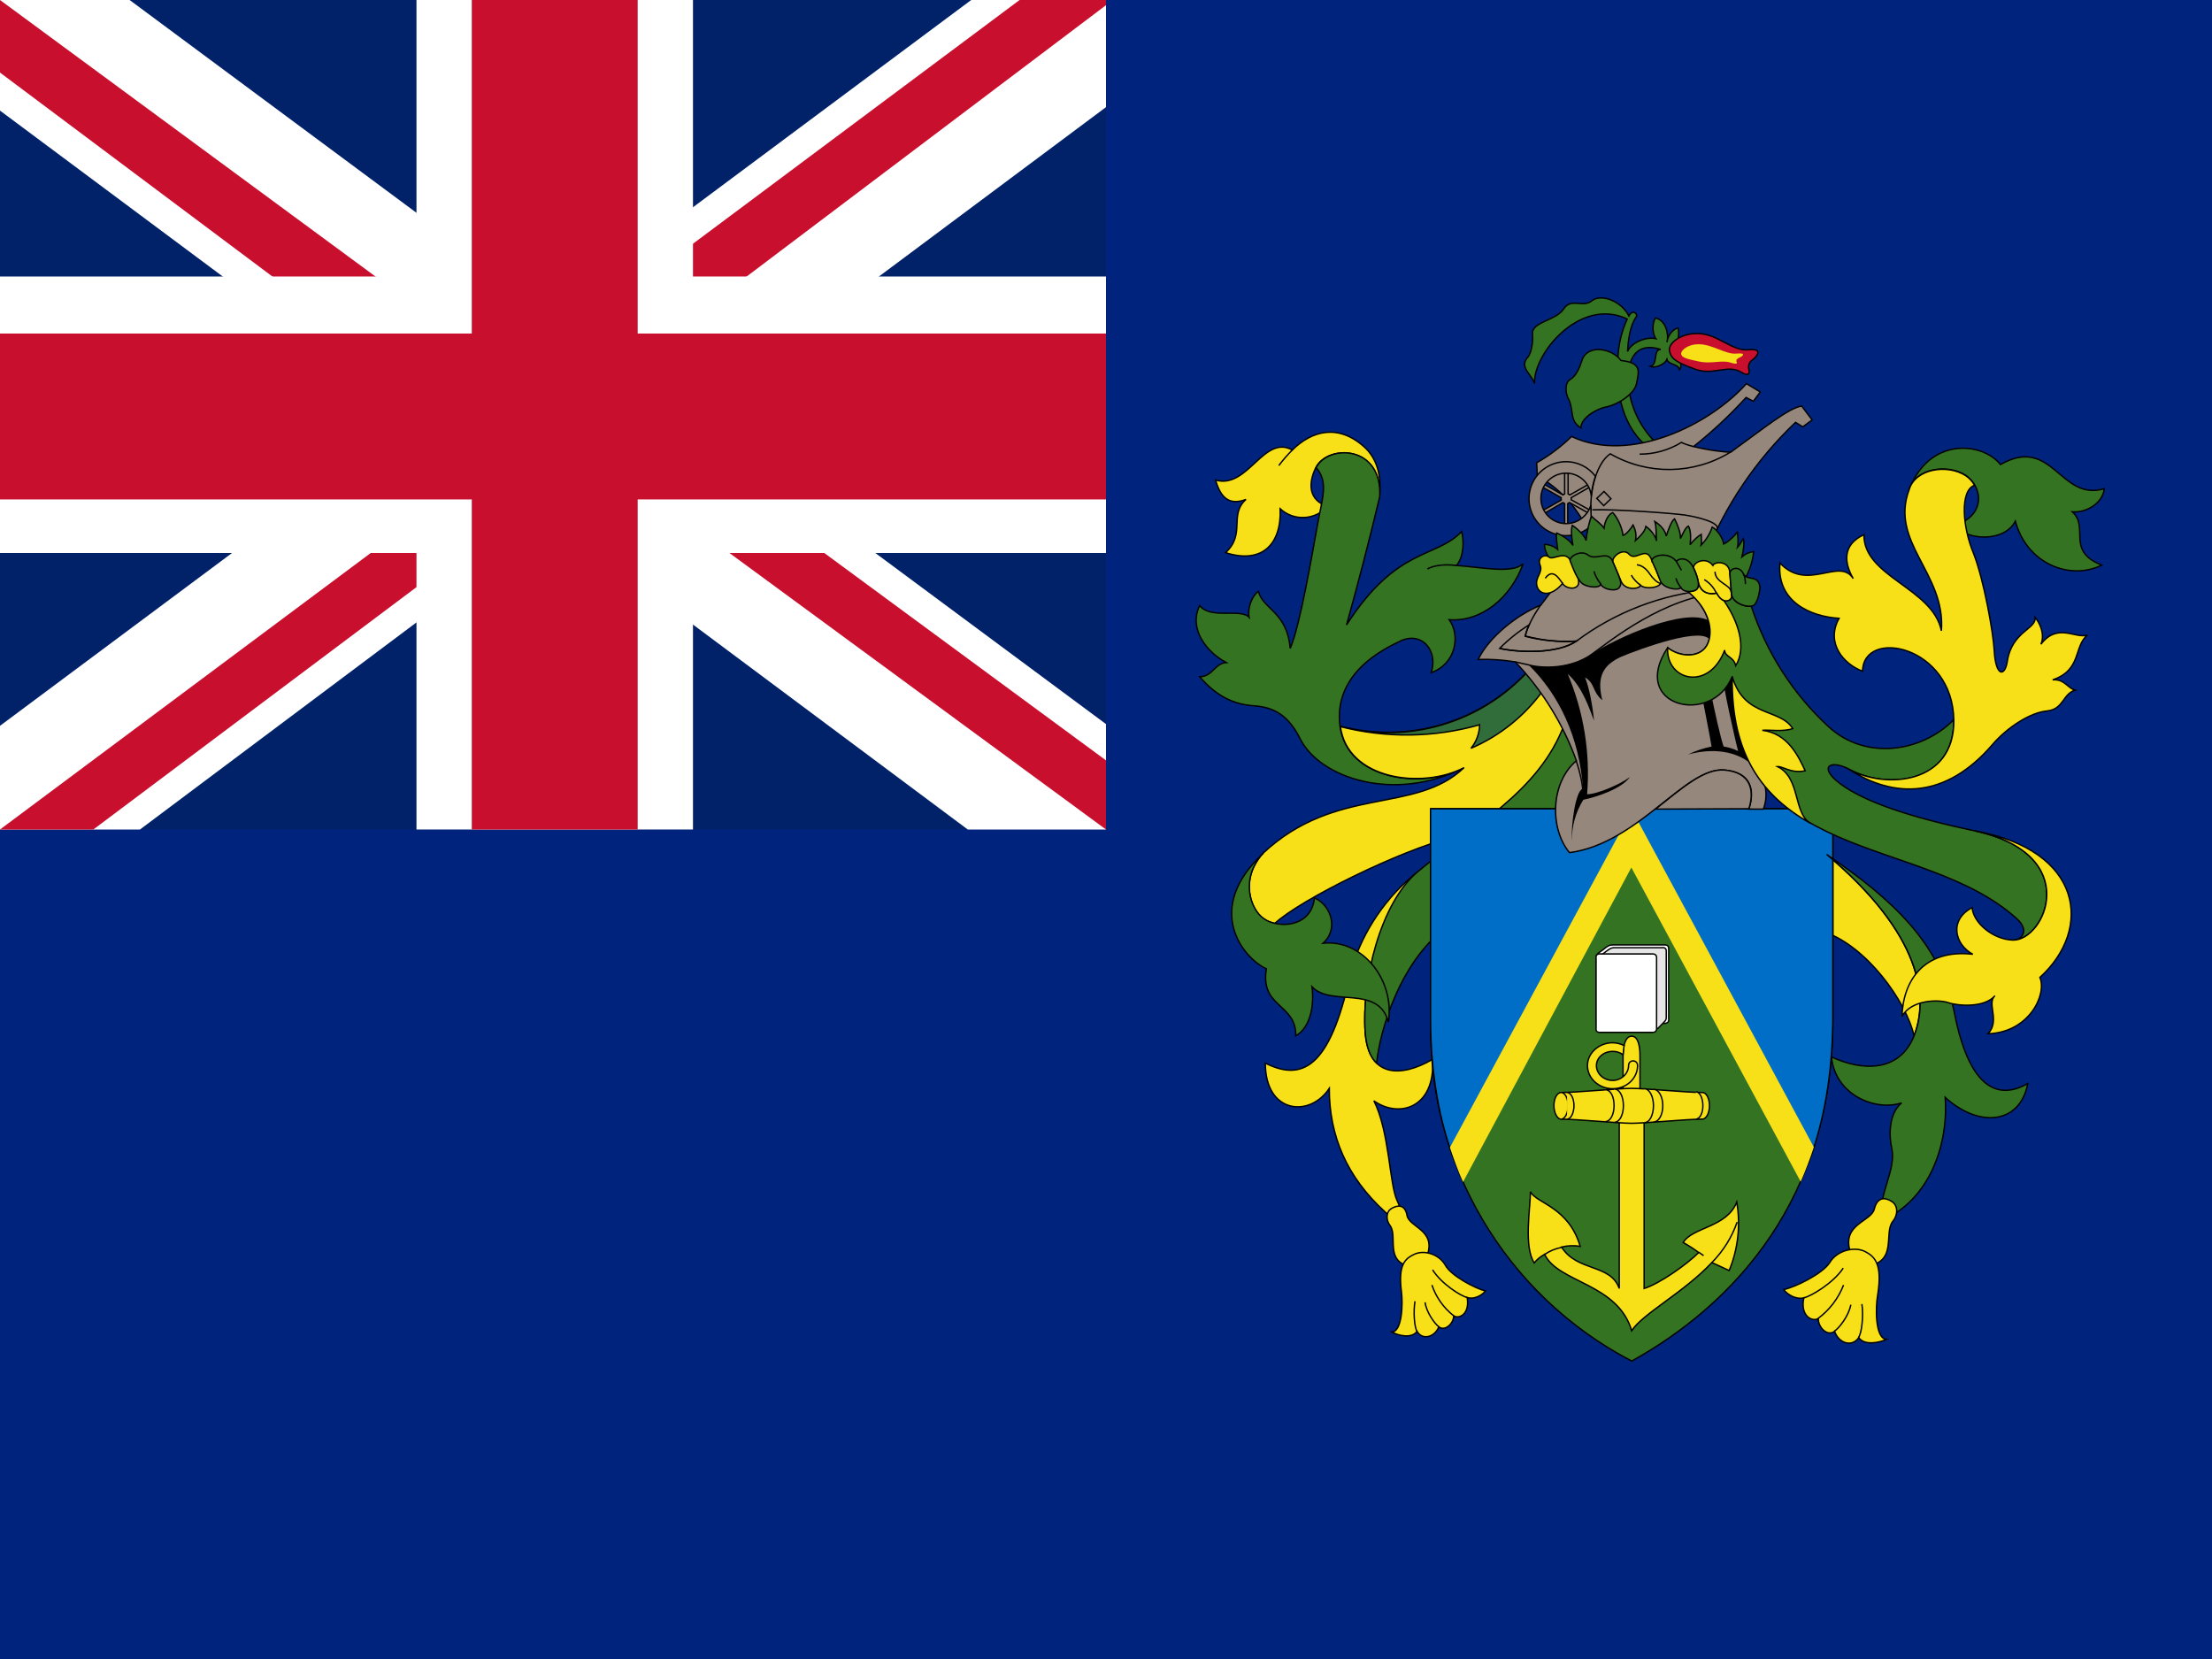
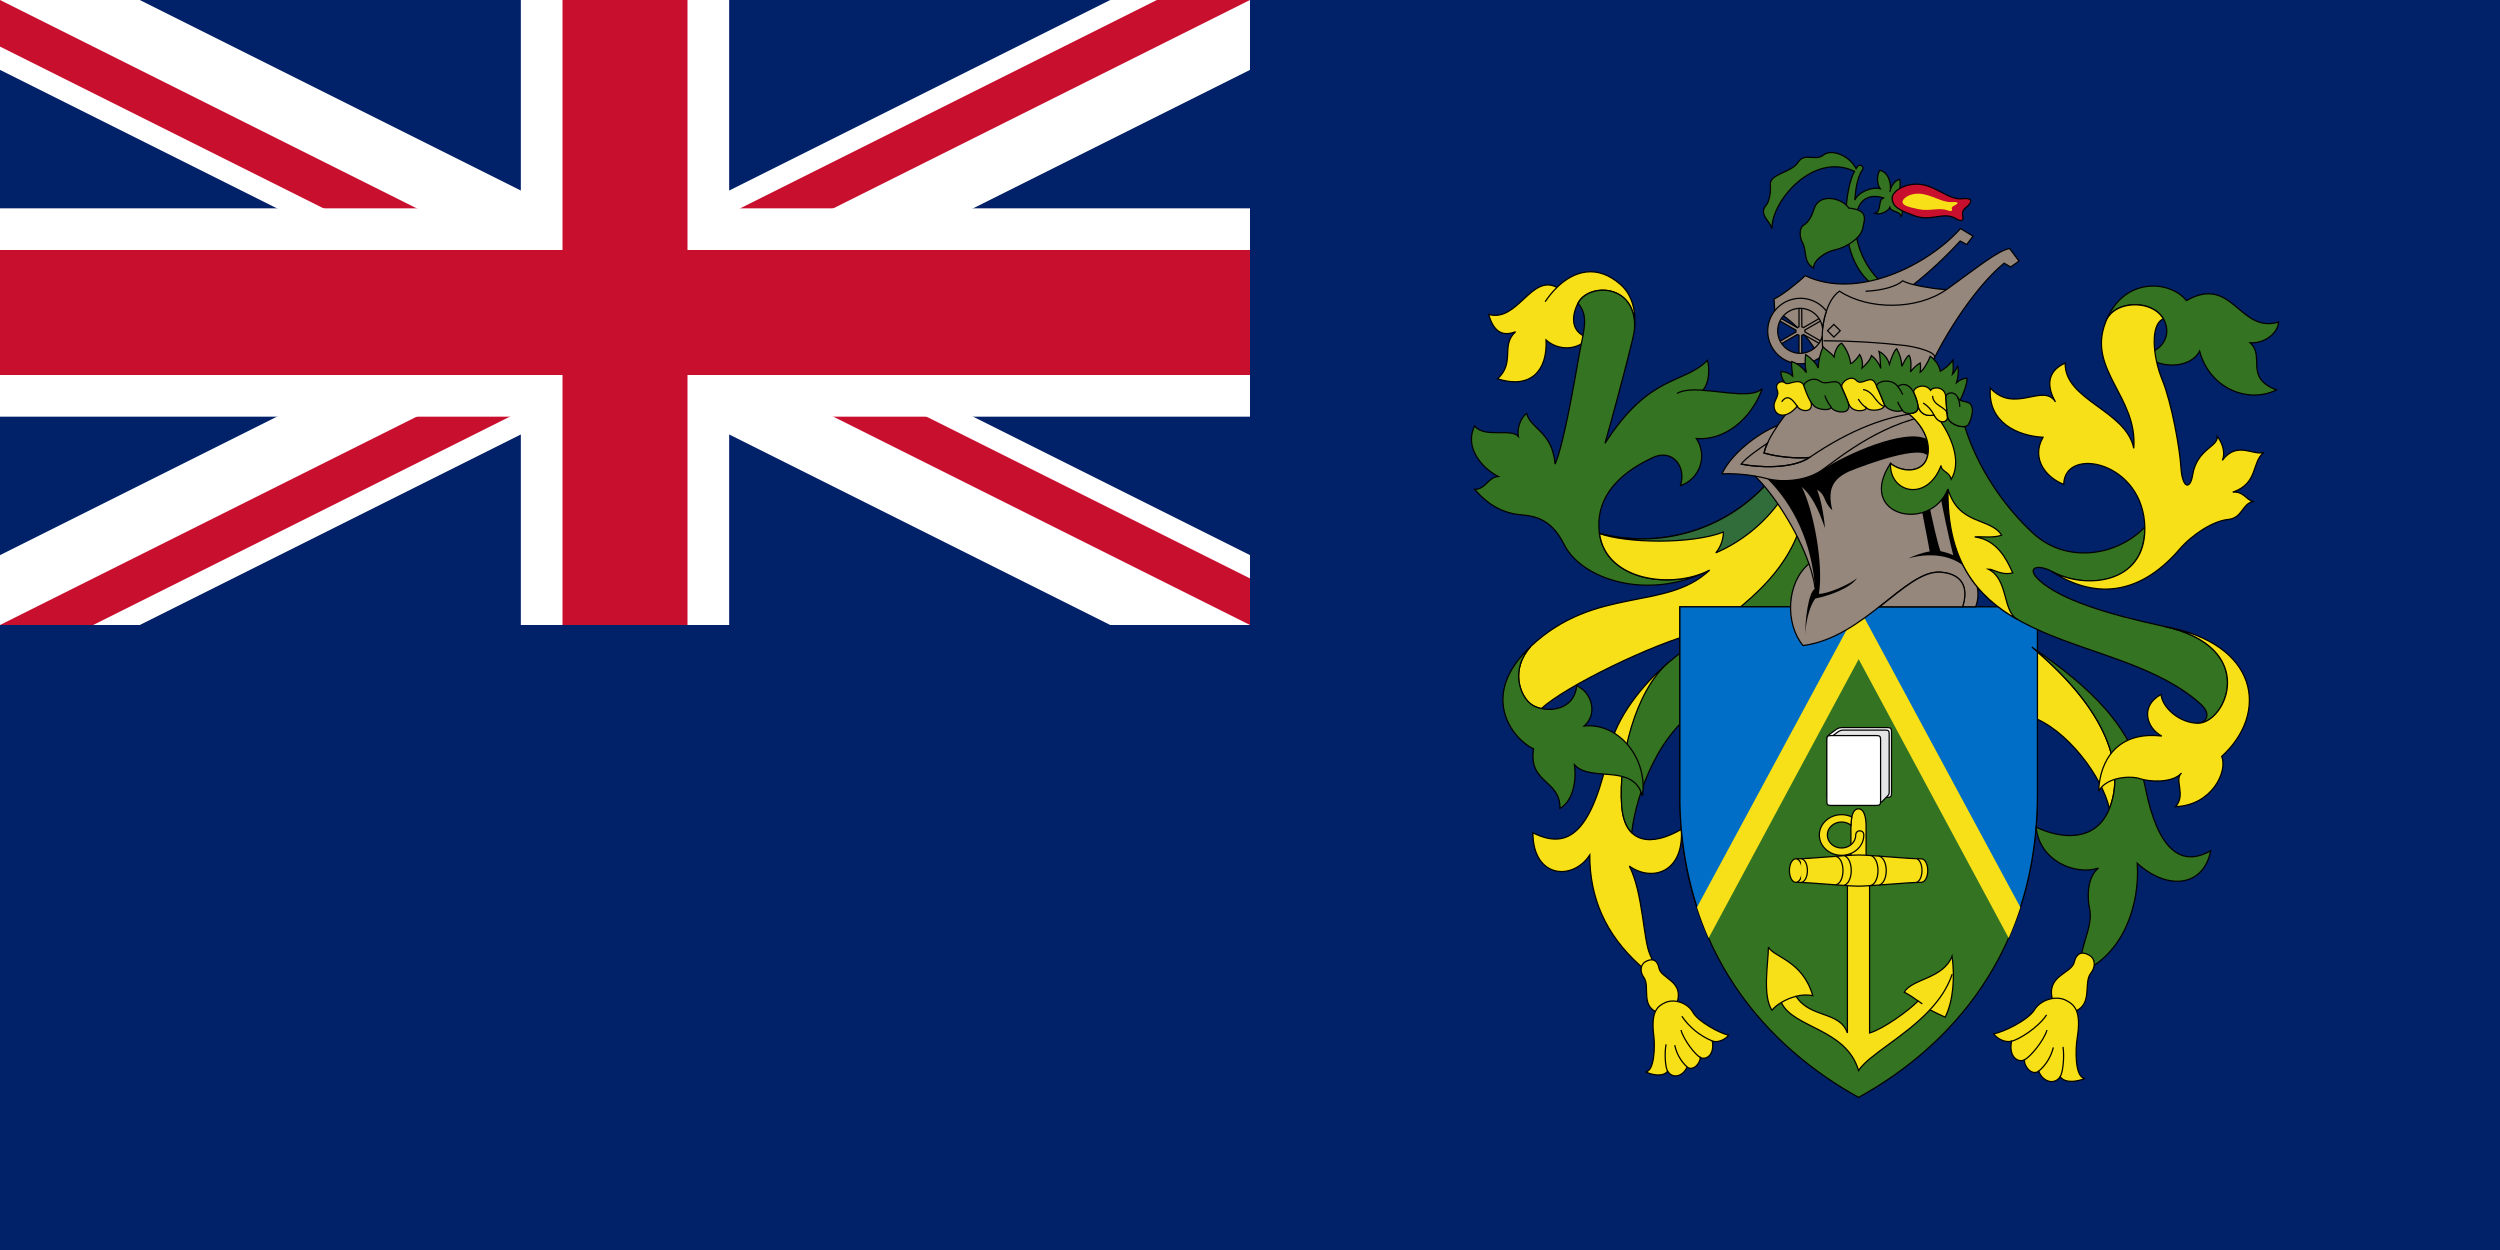
- <svg xmlns="http://www.w3.org/2000/svg" id="flag-icons-pn" viewBox="0 0 640 480">
-   <path fill="#00247d" d="M0 0h640v480H0z" />
-   <path fill="#012169" d="M0 0h320v240H0Z" />
-   <path fill="#fff" d="m37.5 0 122 90.5L281 0h39v31l-120 89.5 120 89V240h-40l-120-89.5L40.5 240H0v-30l119.5-89L0 32V0Z" />
-   <path fill="#c8102e" d="M212 140.5 320 220v20l-135.5-99.5Zm-92 10 3 17.5-96 72H0ZM320 0v1.5l-124.5 94 1-22L295 0ZM0 0l119.5 88h-30L0 21Z" />
-   <path fill="#fff" d="M120.5 0v240h80V0ZM0 80v80h320V80Z" />
-   <path fill="#c8102e" d="M0 96.5v48h320v-48zM136.5 0v240h48V0Z" />
-   <path fill="#f7e017" stroke="#000" stroke-width=".4" d="M410.1 252.3a57 57 0 0 0-19 27.8c-5.7 27.3-13.3 33.4-25 27.5 0 14.7 12.9 15.8 18.5 7.3 0 13.7 5 25.6 16.2 35.8 4.8 4.3 5.7 1.4 3.4-3.4-2.2-4.7-2.2-20-6.7-28.8 7.2 5.1 17.8 2.2 17-12-9.3 5.4-18.5 5.2-19.5-7.7-1.1-15 4.7-37 15.1-46.5zm-11-108.6c.7-5.5-.5-11-4.5-14.5-7.6-6.7-15.1-4.5-20.7 1-8.3-4.6-12.8 11.4-22.2 8.7 1.5 5.2 4 7.4 8.8 5.6-5 4.5 0 10-5.9 15.4 10.6 3.4 16.2-2.5 15.8-12.7a9.6 9.6 0 0 0 13.7-.7c-5.6-1.8-5.6-6.7-3.4-11.2 3.4-6.8 19.3-6.5 18.4 8.4z" />
-   <path fill="#337321" stroke="#000" stroke-width=".4" d="M423.6 222.1c-12 6.4-33.8 3.7-35.9-12-2-15.5 13.1-22.5 17.2-24.5 6.3-3.2 11.3 2.5 9.2 9 7-2.4 8.6-10.6 5.2-15.3 9.3.7 17.8-6.3 21.4-16.2-3.2 3-12 1-19.3.5 2.2-2.5 2.2-7.3 1.5-9.8-7.6 7.9-18.7 4.3-33.3 27a1023 1023 0 0 0 9.6-37.1c.8-15-15-15.2-18.4-8.4 3.7 4.2 1.7 9 .4 16.5-1.6 8.7-5 29-7.9 35.8-.9-10.6-7.9-11.3-9.2-16.5-2 1.4-3.2 5-2.7 7.5-2.5-2.7-11.1.7-14.3-3.4-3.3 6.7 2 13.5 7.7 16.5-3.3.2-4 4.1-7.7 4.1 4.9 5.7 9.9 8 15.6 8.4 5.8.4 10 2.6 13.5 9.6 5.7 11.3 27.2 18.6 47.4 8.3z" />
-   <path fill="#f7e017" stroke="#000" stroke-width=".4" d="M453.4 208.4c-6.8 18.7-25.3 32-33.6 34-14.2 3.5-43.2 17.6-51 24.8a9 9 0 0 1-3.2-1.3c-3.8-2.7-7-11.5-.2-19 21.2-19.8 44-11.2 58.2-24.8-12 6.3-33.8 3.6-35.8-12a55 55 0 0 0 54.5-16.2 98 98 0 0 1 11 14.5z" />
-   <path fill="#337321" stroke="#000" stroke-width=".4" d="M410.1 252.3c-10.7 9-16.2 31.4-15.1 46.5q.5 6.2 3.3 8.8c.8-8.6 6.7-30.7 22-40.6 12.8-8.3 32.9-27 40.3-48.5a17 17 0 0 0-7.9-9.2c-7.4 20.2-27.1 29.9-42.6 43z" />
-   <path fill="#316d3a" stroke="#000" stroke-width=".4" d="M446.5 199.7a50 50 0 0 1-20.9 16.8 11 11 0 0 0 2.5-6.8 77 77 0 0 1-40.4.5 55 55 0 0 0 54.6-16.2 21 21 0 0 1 4.2 5.7z" />
-   <path fill="#337321" stroke="#000" stroke-width=".4" d="M365.4 247c-17.2 16-5.8 30.2 1 33.3-1.9 11.3 8.7 10 8.5 19.4 4.3-2.4 5.4-9 4.7-14.2 5.5 5.9 19.2-.7 22.1 10.2 1.9-12-7.4-24-18.9-22.8 4.8-4.3 2-11.3-2.5-13.1-.9 8.8-10.8 8.8-14.6 6-3.9-2.6-7-11.4-.3-18.9z" />
-   <path fill="#f7e017" stroke="#000" stroke-width=".4" d="M402.7 349.6c-1.8 1-1.7 3.5-.5 5 2.3 3.2-1.7 10.4 6 11.9 2.2.5 4-1 4.8-3.5 2.4-7.1-5.2-7.9-5.9-11.3-.6-3.4-2.8-3-4.4-2.1z" />
-   <path fill="#f7e017" stroke="#000" stroke-width=".4" d="M409.2 362.9c-2.5 1.2-4.8 2.8-3.7 11 .4 3.3.2 11.4-2.8 11.5 1.8 1 5.7 2 7.3-.2 1.5 2.6 5 1.8 6.3-1.3 1.8 1.4 4.3-1 4.3-3.2 1.5 1 4.7-.4 3.9-5.3 2 .7 4.4-.7 5.3-1.9-2.8-.6-10-4.4-11.6-7.4-1.7-3.1-6-4.6-9-3.2z" />
-   <path fill="none" stroke="#000" stroke-width=".4" d="M370 134.7q1.8-2.4 4-4.6m39 34.5q3.1-1.6 8.4-1M410 385.2c-.8-1.1-1.1-5.8-.6-8.7m6.9 7.4c-1.3-1-3.6-4.3-4-7.1m8.3 3.9a19 19 0 0 1-6.3-8.9m10.2 3.6c-1.9-.4-7.6-4.1-10-8" />
-   <path fill="#f7e017" stroke="#000" stroke-width=".4" d="M528.5 247.2c27.7 23.2 29.5 41.7 25.3 52.5-2.3-10.1-13.8-25.9-25.8-30z" />
-   <path fill="#337321" stroke="#000" stroke-width=".4" d="M478.9 234h51.4v61c0 51.9-28.8 82.5-58.2 98.8A108 108 0 0 1 414 295v-61h36c0 3.2.4 8 4 12.7 8.6-.8 18.2-7.2 24.9-12.6z" />
-   <path fill="#006ec7" stroke="#000" stroke-width=".4" d="M530.3 234v61q-.2 23.4-7 41.3L472 242.6l-51 93.7q-7-18-7.1-41.3v-61z" />
-   <path fill="#f7e017" d="M524.8 331.9a116 116 0 0 1-3.8 10L472 251l-48.7 91c-1.3-2.8-2.9-7.3-3.8-10l52.7-97.6z" />
-   <path fill="#f7e017" stroke="#000" stroke-width=".4" d="m495.3 365.3 5 2.3a36 36 0 0 0 2.2-19.8c-2.9 7.4-12.8 7.2-15.5 11.7q2.5 1.4 4.5 2.9c-3.4 3.4-11.3 9-15.8 10.4v-48.4c0-3.4-1.2-6.2-1.2-9v-10c0-2.3-.4-5.6-2.4-5.6s-2.5 3.3-2.5 5.6v10c0 2.8-1.1 6-1.1 9v48.4c-2.5-7.2-12.2-4.8-16.7-12a14 14 0 0 1 5.4-.2c-3.4-11.5-12.7-12.4-14.4-15.8 0 4.8-2 15.8 1.1 20.6q1.1-1.4 3-2.5c3.9 8.3 21.1 8.3 25.2 22.1 3.3-5 15-11 23.2-19.7z" />
-   <path fill="#f7e017" stroke="#000" stroke-width=".4" d="M472.1 325c3.8 0 16-1.2 20.4-1.2 1.2 0 2.1-1.8 2.1-3.9s-.9-3.8-2-3.8c-4.5 0-16.6-1.2-20.5-1.2s-16 1.2-20.4 1.2c-1.2 0-2.1 1.7-2.1 3.8s1 3.9 2 3.9c4.5 0 16.7 1.2 20.5 1.2zm-2.5-19.8q-1.2-1-3-1c-2.6 0-4.7 1.8-4.7 4.1 0 2.4 2.1 4.3 4.7 4.3 2.5 0 4.6-2 4.6-4.3 0-1.8 2.6-1.8 2.6 0 0 3.7-3.2 6.7-7.2 6.7s-7.3-3-7.3-6.7c0-3.6 3.3-6.6 7.3-6.6a8 8 0 0 1 3.3.8z" />
-   <path fill="#f7e017" stroke="#000" stroke-width=".4" d="M451.7 323.8c1.1 0 2-1.8 2-3.9s-.9-3.8-2-3.8" />
-   <path fill="#f7e017" stroke="#000" stroke-width=".4" d="M453.4 323.8c1.1 0 2-1.8 2-3.9s-.9-3.8-2-3.8m11.1 8.4c1.4 0 2.5-2 2.5-4.6s-1-4.6-2.5-4.6m2.6 9.4c1.5 0 2.6-2.1 2.6-4.8s-1.1-4.8-2.6-4.8m8.7 9.7c1.5 0 2.6-2.2 2.6-4.9s-1.2-4.9-2.6-4.9m2.7 9.6c1.4 0 2.6-2 2.6-4.7 0-2.6-1.2-4.7-2.6-4.7m12.1 8.6c1.2 0 2.1-1.7 2.1-3.9s-.9-4-2-4m-43.7 47q2-1.4 4.8-2m41.1 2.4-1.4-1m3.8 3q5-5.1 7.3-11.7" />
-   <path fill="#fff" stroke="#000" stroke-width=".4" d="M461.8 277.2c0-1.2.9-1.6 2-2.4 1.2-1 1.7-1.4 2.9-1.4h14.8q1.4-.1 1.3 1.3v20q.2 1.4-1.3 1.4h-19.7v-19.2" />
-   <path fill="#e5e5e5" stroke="#000" stroke-width=".4" d="M477.8 297.8c2 0 1.6 0 3-1.4s1.3-1.3 1.3-2.6v-18.4q.1-1.4-1.3-1.2h-13.7c-1 0-1.5.4-2.7 1.3-1 .8-1.8 1.2-1.8 2.2v20.1z" />
-   <path fill="#fff" stroke="#000" stroke-width=".4" d="M479.3 297.4q.1 1.4-1.4 1.3h-14.8q-1.5.1-1.3-1.3v-20.1q-.2-1.4 1.3-1.3h14.8q1.5-.1 1.4 1.3z" />
-   <path fill="#96877d" stroke="#000" stroke-width=".4" d="M508 222.3c2.8 3.2 3.8 7.5 2.2 11.8H506c1.8-5.5.7-10.6-7-11.3-11.4-1-24.8 21.2-44.9 23.9-5.8-7-5.5-20.3 2-26.6a82 82 0 0 0-17.7-28.6 55 55 0 0 0-10.7-.7c3-6.4 11.3-13 18.1-15.7l3.4-4.5c.7-8.7 42-4.7 50.7.7 0 9.8 3.9 42.2 8.2 51z" />
-   <path d="M458 228.2c-1-15-7.1-27.4-15.7-35.8a24 24 0 0 0 18-3c7.5-5 27-13.6 34-9.9.6 1.3 1 4 .5 5.9-1.7-4.5-20.4 2.4-25.7 4.6-5 2.3-7.3 5.5-5.5 12.6-3-2.5-2-4.8-5-6.6 1.2 2.9 2.2 8.2 2.6 12.5-1.2-3-3.2-9.6-7.6-13.5a74 74 0 0 1 5.6 34.8c3 0 9.8-3 12.4-5-2.3 3.3-9.2 5.7-13.5 6.6a22 22 0 0 0-3.3 11.8c-.3-4.2 1-14.3 3.1-15zm50-5.9c-3.8-4.2-10.7-6.4-19.6-4a28 28 0 0 1 6.8-2.3c-.3-2.3-2.4-12.5-2.8-15l2.5-1c1.3 6.1 2.8 13.1 3.8 16 .8.1 2.6.5 4.2 1.3-.7-2.4-4.5-19.4-4.4-21.2l3.4-1.8a138 138 0 0 0 6 28z" />
-   <path fill="#96877d" stroke="#000" stroke-width=".4" d="M506 234c1.7-5.3.6-10.5-7-11.2-6-.5-12.4 5.3-20 11.3zm-49.9-48.5a45 45 0 0 1-14.8-1.5q.3-1.4 1.1-3.2a47 47 0 0 0-8.5 6.8c5.4 1.2 16.6 1.7 22.2-2.1z" />
-   <path fill="none" stroke="#000" stroke-width=".4" d="M456 220q1.9 5.6 2.1 10.3m-12.4-55.2c-2 3-3.8 6.2-4.4 9a48 48 0 0 0 14.8 1.4" />
-   <path fill="none" stroke="#000" stroke-width=".4" d="m438.4 191.5 4 .9c4 1.1 12.3 1.1 18-3s21-16.7 38.3-18" />
-   <path fill="none" stroke="#000" stroke-width=".4" d="M433.9 187.6c5.4 1.2 16.6 1.7 22.2-2.1a76 76 0 0 1 38.4-14.8" />
-   <path fill="#337321" stroke="#000" stroke-width=".4" d="M528.5 247.2c19 13 33 25.7 37 46s11.7 25.7 21.2 20.3c-2.2 11.7-14 13-23.9 4 1 13.6-4.5 29.8-18.5 35.7-.9-8.1 4.5-14.6 3-21.2-.7-3-1-9.7 2.9-12.9-7.5 2.5-19.2-2.2-20.3-13.3 8.6 4 19.6 4.7 23.9-6.1s2.4-29.3-25.3-52.5zm23.9-105.6c5.9-15.3 21.2-13.7 26.4-7.2 15.1-8.6 17.2 10.8 30 7-.2 3.6-4.5 7-9.2 6.7 5 4.5-2 11.3 8.5 15.4-9 4.5-21.6-.2-25-12.7-3 5.9-13.5 5.9-17.8 1.2 9.2-2.5 8.6-11 3.4-14.5-5.3-3.4-14.5-2-16.3 4.1zm-45.7 33.8a82 82 0 0 0 22.3 34.8c10.8 10 27.1 7.4 36.3-2 .2 18.8-19.4 20.3-30.2 14.4-4.8-2.6-8.7-1.3-4.1 3 7 6.2 22.3 11 40.4 14.8 31.5 6.8 20.3 31.8 11 31.6 2.7 0 4.9-2.9 1-6.3-27.4-24.7-83-15-82.2-70-5.8 14.5-30 8.8-18.7-8.3 3.6 2.9 10 3.1 11.7-1.4 1.4-3.5.5-9.6-5.8-14.9 1 0 3.3 0 3-2.6.3 1.6 1.7 3.8 5.3 3 1 1.7 2 2.7 3.5 2.1.3 0 1.1-.5.8-2.1.2 3 3.8 4.1 5.7 3.9z" />
-   <path fill="#f7e017" stroke="#000" stroke-width=".4" d="M535 222.6c13.1 8.5 28 8.5 41.5-7.2 4.3-5 11-9.3 15.8-9.7 4.8-.5 4.5-5 8.1-6-2.2-.6-3.1-3.3-6.5-3 8.5-2.9 6-9.7 10.1-13-3.4 1.3-8.6-3.7-13.5 2.7 1.3-3-.5-6.4-1.7-7.8.5 3.4-6.6 4-8 12.6-.7 4.8-3.4 4.6-3.8-2.9-.3-5.4-3-20.5-6-28.2-3.2-7.6-4-18.2.3-19.7a8 8 0 0 0-2.6-2.8c-5.3-3.4-14.5-2-16.3 4-5.8 15.4 10.6 24.2 9.3 40.9-2.5-12.4-22.6-15.6-22.4-27.8-6.5 3-5.6 8.4-3.1 12.7-4-6.3-13.3 4-21.2-4.5-1 11.3 9 15.5 17.1 16-4 7.2 1.4 13.3 6.8 15.3.2-12.6 26.1-7.5 26.4 14.2.2 18.5-19.7 20-30.3 14.2zm36.4 17.8c31.5 6.8 20.3 31.8 11 31.6-5.9-.2-11.5-5.1-11.8-9.4-6.8 3.6-5 10.7.2 13.5-14.2-1.6-20.2 7.7-20.5 18 2.6-4.8 10.4-5 13.4-4s10.5 1.5 13.5-2c-2.5 2.2 1.6 7.2-2 11 12-.4 17.1-11.5 15-16.3 15.4-14 12.5-36.8-18.8-42.4zm-24.1 107.2c2 1.2 1.8 4 .4 5.7-2.8 3.4 1.4 11.5-7.2 13q-3.9.3-5.2-4.2c-2.4-8 6.1-8.6 7-12.3s3.3-3.3 5-2.2z" />
-   <path fill="#f7e017" stroke="#000" stroke-width=".4" d="M539.6 362.1c2.7 1.4 5.1 3.4 3.7 12.4-.7 3.7-.8 12.8 2.5 13-2 1-6.4 1.9-8-.5-1.9 2.8-5.7 1.8-7-1.8-2.2 1.6-4.8-1.3-4.7-3.7-1.8 1-5.3-.7-4.2-6-2.2.6-4.9-1-5.8-2.4 3.1-.6 11.2-4.5 13.3-7.8 2-3.4 7-4.8 10.2-3.2z" />
-   <path fill="none" stroke="#000" stroke-width=".4" d="M537.7 387c1-1.2 1.5-6.5 1-9.7m-8 7.9c1.5-1 4.2-4.5 4.8-7.7m-9.5 4a22 22 0 0 0 7.4-9.7m-11.5 3.7c2-.4 8.6-4.3 11.4-8.6" />
-   <path fill="#f7e017" stroke="#000" stroke-width=".4" d="M501.2 195.8c-.4 23 9.2 34.8 22.6 42.4-5-3-2.8-13.1-9.5-16.4 1.6-.1 4 2.1 8 1.2-2-4.2-5-10.8-12.4-11.7 2-.2 6 .5 8.8-.5-3.8-6-14-3.1-17.5-15zm-2.4-22q-1.2-.5-2.1-2.2c-3.6.8-5-1.5-5.3-3 .3 2.6-2 2.5-3 2.6 6.3 5.2 7.2 11.3 5.8 14.8-1.8 4.5-8 4.3-11.7 1.4-.5 9.6 12 12.7 16.5.7 0 2 2.6 1.8 3.2 4.5 3.2-5.2.8-12.7-3.4-18.8z" />
-   <path fill="#337321" stroke="#000" stroke-width=".4" d="M479 128a27 27 0 0 1-8-18.9c.2-5 2.2-10.3 9.5-8-2.3 0-.7 4.4-3 4.9 1.8.7 4.4-.9 4.8-2 .4 1.6 3.4 1.2 3.6 3 1.1-.9-.1-5.3-1.8-6.2 1.2-.7 2-4.2 1.4-5.9-1.2.2-2.9 1.8-3.2 4.1.6-1.8-.1-6.3-3.3-7-.9 1.2-1.1 4.3.1 6-2.9-.7-7.2 1.2-8.2 3.7.2-3 .6-7.3 2.5-10 .6-.8-1-2.4-2.1-.3-2.2-4.3-8-6.5-10.7-4.4-2.6 2.2-6-1-8.2 2.4s-9.4 3.7-9 7.3c.2 2.2-.3 5.5-1.4 6.7-2.6 2.9 1.3 5 2 7.6-.5-8.5 13.1-25.2 26.8-18.7a30 30 0 0 0-2.7 11.6c-.6 7.7.6 18.5 8 24.9z" />
-   <path fill="#c8102e" stroke="#000" stroke-width=".4" d="M483 101.1c0-2 3.5-4.7 8.2-4.6 5.7 0 10 5.2 14.6 4.7s2.4 2 1.4 2.8q-1.6 1-1.2 2.9c.3 1.2-.2 2-2 .9-4.1-2.6-8.2 1-13.6-1-4.5-1.7-7.2-2.7-7.4-5.7z" />
-   <path fill="#96877d" stroke="#000" stroke-width=".4" d="M459.8 154.4a34 34 0 0 0-15-16.7l-.2-3.8a50 50 0 0 0 10.1-7.6c17 8 40-3.4 50.6-15.3l4 2.4-2 2.7-2.1-1.1a130 130 0 0 1-15.2 14.2c3.9 1 9.3 1.7 10.8 1.6 9.4-6.8 16.9-12.9 20.5-13.3l3 4-2.7 2-2.1-1.3a109 109 0 0 0-26.2 38.8c-6.3-1.4-28.9-.5-33.5-6.6z" />
-   <path fill="none" stroke="#000" stroke-width=".4" d="M490 129.2q-2.4-.6-3.5-1.2a23 23 0 0 1-12.1 3.4" />
-   <path fill="none" stroke="#000" stroke-width=".4" d="M460.7 151.9c-1.5-8.4 1-17.8 5.2-20.6a34 34 0 0 0 34.8-.5" />
-   <path fill="none" stroke="#000" stroke-width=".4" d="M460.7 147.5c7.2-.2 23 1 26.7 1.5 3.9.6 10.3 2.2 9.4 4.1m-32.8-6.8 2.1-2-2-2.1-2.1 2z" />
-   <path fill="#337321" stroke="#000" stroke-width=".4" d="M469 104.3c-2.6-3.6-9.8-4.8-11.3 0-.7 2.2-1.7 4.5-3.4 5.5s-1.3 4.1-.6 5.4c1.8 3.3.2 6.5 3.7 8.6 0-2.6 3.9-5.3 7.1-6 3.3-.6 8.3-3.6 9-6.8.6-3.4 1.8-6-4.5-6.7z" />
-   <path fill="#96877d" stroke="#000" stroke-width=".4" d="M452.7 136.8h1v6.1l.5.3 5.3-3 .5.7-5.4 3.1v.6l5.4 3-.5.8-5.4-3-.5.3v6.2h-.9v-6.2l-.5-.3-5.3 3.1-.5-.8 5.3-3v-.7l-5.3-3 .5-.8 5.3 3 .5-.3z" />
-   <path fill="#96877d" stroke="#000" stroke-width=".4" d="M460.7 151.8a10.7 10.7 0 1 1 .9-14 24 24 0 0 0-1.2 5.7 7.3 7.3 0 1 0-7.3 8c3.4 0 6.3-2.3 7.2-5.4 0 1.4 0 4.6.4 5.7z" />
-   <path fill="#337321" stroke="#000" stroke-width=".4" d="M448.6 162c-.6-.8-1.9-3-1.7-4.5a6 6 0 0 1 3.8 1.5c-.1-1.2-.6-3.6-.3-4.8 1.2.5 3.8 2 4.7 3.6-.2-1.1-.7-4-.2-5.8 1.3.8 3.6 2.9 4 4.4.2-2.3 1-6 1.6-7 1 1 2.6 2 3.6 3.4.2-1.9 1.2-4 2.5-4.5 1 1 2.6 3.7 3 6.6 1-.3 2.3-2 2.9-3 .5 1 1.1 2.5.7 4.5 1.3-1.2 2.8-2.7 3-4.1 1 .7 2.7 2.4 3.1 4.2-.2-1.5 0-4.1-.5-5.6 1.6 1 3 2.5 3.3 4.2.5-1.6 1.5-4.4 2.4-5 .9 1.8 1.8 4 1.7 5.7.6-1.1 1.4-3.2 2.3-3.6.8 1.2.7 4 .5 5.4.8-1.1 2.3-2.5 3.2-3 0 .8.2 2.1 0 3.1a14 14 0 0 0 3.2-5.2c1.6.8 3.2 3.5 3.3 4.9 1.2-.5 3.4-2.5 4-3.6 0 .8.4 3 0 4.6.7-.7 1.3-2 1.7-2.6.4 1.1 0 3.8-.4 5.3a6 6 0 0 1 3.4-1.5 20 20 0 0 1-2.5 7.8c-10.8-3-33.5-4.1-56.3-5.4z" />
-   <path fill="#f7e017" d="M486.4 102.3c0-.9 1.8-2.7 5.1-2.7 4 0 7.7 3 10.9 2.7s1.6.9 1 1.1q-1.2.5-1 1.2.6 1-1.4.4c-2.8-1-5.7.4-9.4-.4-3.2-.7-5.1-1-5.2-2.3" />
-   <path fill="#f7e017" stroke="#000" stroke-width=".4" d="M452.1 168.8c-3.3 4-6.7 3.4-7.4.8s1.8-3.8.9-6.1 1.5-3.3 2.6-2.3 4.8-2.2 6.3 1.2c1.6 3.4 2.8 5.7 2 7-1 1.4-3.7.7-4.4-.6zm14.6-6.1c-.6-1.5 2.9-4.4 4.7-2.3 1.8 2 4.6-2.2 6.2 1s2 4.9 2.9 6.7c.7 1.8-4.3 2.7-5.9 1.2.2 1-4.4 1.9-5.6-1.2zm23.4 1.9c-.8-1.6 3.3-3.9 5.5-1 .5-1.2 4.6-1.4 4.9 2l.5 6.9c.1 1.3-2.5 2.6-4.3-.9-3.4.7-4.9-1.2-5.3-3.1s-.8-3-1.3-4z" />
-   <path fill="#337321" stroke="#000" stroke-width=".4" d="M454.3 162.3c-.5-1.1 3-3.4 5.2-1.7s5.5-1.4 7 1.6c2.7 6.2 2.8 6.6 2 7.8s-4.5.7-5.4-1c-.1 1.2-3.3 1-4.9.1-1.8-1-3.1-4.8-3.9-6.8zm23.7.3c-.7-1.8 4.6-3.3 7-.2 1.1-1.1 3.7-1.2 5.1 2.2q2.2 4.8.7 6c-.8.6-3.5 1-4.4-.5-1.3.8-5.1.1-6-2q-1.2-3.2-2.3-5.5zm22.5 3.4c0-1.7 2.8-2.4 3.9 0 1 2.2 4.5.1 4.8 4 0 .7-.4 3.5-1.5 4.9-1 1.3-6.3 0-6.7-2.9z" />
-   <path fill="none" stroke="#000" stroke-width=".4" d="M452.1 168.8c-1.2-1.7-2.9-4.4-5-1.5m16.1 1.7c-.8-.9-1.7-2.5-2-3.7m13.4 4c-.8-.6-2-1.7-2.6-2.9m1.6-3c2 .2 3.3 2 3.9 2.9s2 2.4 3 2.5m5.9 1.3q-1.2-1.6-1.5-2.8m.1-4.9 1.5 2.6m10.1 6.6a9 9 0 0 0-3.5-3.9m3.1-2.3c.1 3.3 4.5 3.6 4.7 6m3.5-5.4q.6 1 .6 3" />
+ <svg xmlns="http://www.w3.org/2000/svg" viewBox="0 0 30 15">
+   <clipPath id="a">
+     <path d="M0 0v75h350v75h-50zm300 0H150v200H0v-50z" />
+   </clipPath>
+   <path fill="#012169" d="M0 0h30v15H0z" />
+   <path d="M0 0l15 7.5M15 0L0 7.5" stroke="#fff" stroke-width="1.5" />
+   <path d="M0 0l300 150m0-150L0 150" stroke="#c8102e" stroke-width="20" clip-path="url(#a)" transform="scale(.05)" />
+   <path d="M7.5 0v10M0 3.75h17.5" stroke="#fff" stroke-width="2.5" />
+   <path d="M7.5 0v10M0 3.75h17.5" stroke="#c8102e" stroke-width="1.5" />
+   <path d="M15 0v7.5H0V15h30V0z" fill="#012169" />
+   <g fill="#F7E017" stroke="#000" stroke-width=".015">
+     <path d="M20.018 7.954c-.32.271-.625.667-.7 1.025-.211 1.007-.491 1.231-.923 1.015 0 .541.474.582.682.266 0 .507.184.947.599 1.322.175.158.208.05.125-.125-.083-.175-.083-.74-.249-1.064.266.191.657.083.624-.441-.341.2-.68.192-.715-.283-.043-.557.174-1.366.557-1.715zm-.405-4.005c.023-.2-.02-.405-.166-.534-.282-.248-.558-.166-.764.034-.308-.166-.471.423-.82.324.058.191.15.274.324.208-.183.166 0 .366-.216.565.391.125.599-.091.582-.466.15.133.382.125.507-.025-.208-.067-.209-.247-.125-.416.125-.249.711-.239.678.31z" />
+     <path fill="#337321" d="M20.515 6.842c-.441.233-1.247.133-1.322-.441-.075-.574.482-.832.632-.906.233-.117.416.091.341.333a.377.377 0 00.191-.565c.341.025.657-.233.79-.599-.12.114-.446.037-.714.02.083-.091.082-.269.057-.361-.282.29-.69.157-1.23.997.083-.291.241-.873.333-1.256.009-.038.016-.076.021-.115.032-.549-.553-.559-.678-.309.137.154.065.334.016.607-.058.324-.183 1.073-.291 1.322-.033-.391-.291-.416-.341-.607-.075.05-.116.183-.1.274-.092-.1-.408.025-.524-.125-.125.249.075.499.283.607-.121.008-.15.154-.283.154.179.208.362.291.574.308.212.017.37.096.499.353.208.417 1 .687 1.746.309z" />
+     <path d="M21.613 6.334c-.249.69-.931 1.181-1.239 1.256-.524.127-1.592.646-1.878.913a.332.332 0 01-.118-.048c-.141-.1-.258-.424-.008-.699.782-.732 1.622-.416 2.146-.915-.441.233-1.247.133-1.322-.441a2.029 2.029 0 002.012-.599c.091.101.357.417.407.533z" />
+     <path fill="#337321" d="M20.018 7.954c-.395.335-.6 1.158-.558 1.715.012.155.055.26.121.324.029-.316.249-1.133.81-1.497.474-.308 1.214-.998 1.489-1.788a.634.634 0 00-.291-.341c-.273.746-1.002 1.104-1.571 1.587z" />
+     <path fill="#316D3A" d="M21.359 6.014a1.854 1.854 0 01-.769.62.403.403 0 00.091-.249c-.391.15-1.173.133-1.489.017a2.029 2.029 0 002.012-.599c.068.074.126.14.155.211z" />
+     <path fill="#337321" d="M18.37 7.756c-.636.595-.216 1.114.033 1.231-.066.416.324.366.316.715.158-.091.2-.333.175-.524.2.216.707-.025.815.374.067-.441-.274-.881-.698-.84.175-.158.075-.416-.091-.482-.033.324-.399.324-.541.225-.142-.1-.259-.424-.009-.699z" />
+     <path d="M19.746 11.54c-.069.04-.064.129-.021.187.087.116-.062.38.22.437.083.017.147-.034.179-.129.087-.262-.191-.291-.216-.416-.025-.125-.104-.112-.162-.079z" />
+     <path d="M19.983 12.031c-.093.043-.175.104-.137.403.015.124.008.424-.1.428.066.033.208.069.266-.008.056.094.183.067.233-.05.066.054.158-.037.158-.116.058.037.175-.017.145-.195.071.025.162-.025.195-.071-.104-.021-.366-.162-.428-.274-.062-.113-.224-.167-.332-.117z" />
+     <path d="M18.542 3.62c.042-.062.089-.12.141-.171m1.441 1.272c.073-.042.185-.047.309-.039m-.421 8.172c-.029-.042-.04-.216-.019-.322m.252.272a.493.493 0 01-.148-.262m.306.146c-.058-.027-.2-.21-.231-.328m.376.132a.825.825 0 01-.366-.297" fill="none" />
+     <path d="M24.382 7.765c1.023.857 1.089 1.538.931 1.938-.083-.374-.507-.956-.948-1.106l.017-.832z" />
+     <path fill="#337321" d="M22.553 7.282h1.896v2.245c0 1.913-1.064 3.044-2.146 3.642-1.081-.599-2.146-1.73-2.146-3.642V7.282h1.331a.729.729 0 00.15.466c.314-.031.669-.266.915-.466z" />
+     <path fill="#006EC7" d="M24.449 7.282v2.245c0 .577-.097 1.084-.262 1.525l-1.883-3.455-1.883 3.455a4.327 4.327 0 01-.262-1.525V7.282h4.29z" />
+     <path d="M24.244 10.887a4.274 4.274 0 01-.14.369l-1.8-3.346-1.8 3.346a3.969 3.969 0 01-.14-.369l1.941-3.598 1.939 3.598z" stroke="none" />
+     <path d="M23.159 12.118c.05.025.142.071.183.088.1-.2.116-.482.083-.732-.108.275-.474.266-.574.432.061.031.118.071.167.106-.125.125-.417.334-.583.384v-1.784c0-.125-.042-.229-.042-.333V9.91c0-.083-.017-.204-.091-.204-.075 0-.091.121-.091.204v.369c0 .104-.042.225-.042.333v1.784c-.091-.266-.45-.175-.616-.441a.466.466 0 01.2-.008c-.125-.424-.466-.457-.532-.582 0 .175-.075.582.042.757a.437.437 0 01.113-.092c.141.308.777.309.927.816.12-.187.553-.403.856-.728z" />
+     <path d="M22.303 10.634c.141 0 .59-.046.753-.046.042 0 .077-.063.077-.141s-.034-.141-.077-.141c-.162 0-.611-.046-.753-.046-.141 0-.59.046-.753.046-.042 0-.077.063-.077.141s.034.141.077.141c.163 0 .612.046.753.046z" />
+     <path d="M22.212 9.903a.18.18 0 00-.113-.039c-.094 0-.171.07-.171.156s.076.156.171.156c.094 0 .17-.07.17-.156 0-.067.097-.067.097 0 0 .135-.12.244-.267.244-.148 0-.267-.109-.267-.244s.12-.244.267-.244c.044 0 .086.01.123.027-.003.022-.01.064-.01.1zm-.661.685c.042 0 .076-.063.076-.141s-.034-.141-.076-.141" />
+     <path d="M21.613 10.588c.042 0 .076-.063.076-.141s-.034-.141-.076-.141m.411.311c.051 0 .092-.076.092-.17 0-.094-.041-.17-.092-.17m.095.347c.053 0 .096-.08.096-.178 0-.098-.043-.178-.096-.178m.32.358c.054 0 .097-.081.097-.18 0-.099-.044-.18-.097-.18m.1.355c.053 0 .096-.078.096-.174 0-.096-.043-.174-.096-.174m.447.317c.043 0 .078-.064.078-.144s-.035-.144-.078-.144m-1.61 1.728a.618.618 0 01.178-.074m1.514.091l-.049-.035m.14.106c.116-.125.213-.266.267-.428" />
+     <path fill="#FFF" d="M21.922 8.87c0-.041.033-.058.072-.087.047-.035.066-.052.108-.052h.546c.04 0 .05.01.05.048v.741c0 .037-.009.048-.05.048h-.726v-.706" />
+     <path fill="#E5E5E5" d="M22.513 9.633c.072 0 .059-.002.109-.052.053-.052.048-.048.048-.096v-.679c0-.035-.009-.045-.046-.045h-.505c-.04 0-.057.016-.1.049-.036.027-.066.044-.066.082v.741h.56z" />
+     <path fill="#FFF" d="M22.567 9.617c0 .037-.009.048-.05.048h-.546c-.041 0-.049-.01-.049-.048v-.742c0-.037.009-.048.049-.048h.546c.041 0 .05.01.05.048v.742z" />
+     <path fill="#96877D" d="M23.625 6.847a.419.419 0 01.083.434h-.158c.066-.2.025-.39-.258-.415-.423-.037-.915.782-1.655.881-.216-.258-.205-.749.07-.982-.142-.409-.441-.859-.649-1.053a2.03 2.03 0 00-.394-.027c.108-.233.416-.478.666-.578.04-.059.084-.116.124-.167.025-.32 1.547-.17 1.871.029.001.359.142 1.554.3 1.878z" />
+     <path d="M21.781 7.066c-.036-.554-.26-1.011-.575-1.322.15.042.457.042.665-.108.274-.183.99-.503 1.252-.366.021.046.033.15.017.216-.062-.166-.753.091-.948.17-.187.087-.27.204-.204.466-.108-.091-.071-.179-.183-.245.045.108.082.303.095.461-.042-.112-.116-.353-.279-.495.141.274.264.933.206 1.283.112 0 .36-.11.459-.189-.087.125-.339.212-.501.245-.073.087-.123.312-.119.437-.011-.154.037-.529.115-.553zm1.844-.219c-.138-.153-.395-.236-.723-.147.05-.025.158-.067.254-.083-.012-.087-.091-.462-.104-.553l.092-.037c.046.225.104.482.141.586.029.008.096.021.154.05-.025-.087-.166-.715-.162-.782l.125-.067c.049.341.128.836.223 1.033z" fill="#000" stroke="none" />
+     <path fill="#96877D" d="M23.551 7.282c.066-.2.025-.39-.258-.415-.219-.019-.457.194-.738.415h.996zM21.713 5.49a1.648 1.648 0 01-.545-.054.64.64 0 01.041-.118c-.087.058-.253.172-.316.251.2.042.612.063.82-.079z" />
+     <path fill="none" d="M21.708 6.766c.046.133.076.261.08.375m-.457-2.033c-.075.11-.141.228-.163.328.141.046.42.071.545.054" />
+     <path fill="none" d="M21.059 5.713c.054.009.104.019.147.031.15.042.457.042.665-.108.208-.15.773-.615 1.414-.665" />
+     <path fill="none" d="M20.894 5.569c.2.042.612.062.819-.079.482-.328.948-.52 1.414-.545" />
+     <path fill="#337321" d="M24.382 7.765c.698.482 1.214.948 1.364 1.696.15.748.433.948.782.748-.083.432-.516.482-.881.15.033.499-.166 1.098-.682 1.314-.033-.299.165-.536.108-.782-.025-.108-.033-.358.108-.474-.274.091-.707-.083-.748-.491.316.15.723.175.881-.225.157-.398.091-1.08-.932-1.936zm.882-3.892c.216-.565.782-.507.973-.266.557-.316.632.399 1.106.258-.008.133-.166.258-.341.249.183.166-.075.416.316.565-.333.166-.798-.008-.923-.466-.108.216-.499.216-.657.042.341-.091.316-.407.125-.532-.193-.126-.533-.075-.599.15zm-1.687 1.245c.155.5.476.966.822 1.283.399.366 1.002.274 1.339-.075.008.696-.713.75-1.114.532-.177-.096-.32-.046-.15.108.258.233.822.406 1.488.549 1.164.249.749 1.173.408 1.164.098-.002.178-.104.037-.231-1.01-.909-3.064-.551-3.031-2.58-.216.532-1.106.324-.69-.308.133.108.366.116.433-.05.052-.129.018-.354-.215-.548.038-.003.121 0 .112-.096.01.056.061.139.192.111.037.059.077.098.13.077.01-.004.042-.02.029-.079.01.112.141.151.21.143z" />
+     <path d="M24.623 6.858c.482.316 1.028.316 1.53-.266.158-.183.407-.341.582-.358.175-.017.166-.183.299-.216-.083-.025-.116-.125-.241-.112.312-.108.22-.358.374-.478-.125.046-.32-.141-.499.096.046-.108-.017-.237-.062-.287.017.125-.245.15-.295.466-.028.177-.125.166-.141-.108-.012-.201-.108-.757-.224-1.039-.116-.283-.143-.671.015-.729a.308.308 0 00-.098-.102c-.193-.126-.532-.075-.599.15-.216.565.391.89.341 1.505-.091-.457-.832-.574-.823-1.023-.241.108-.208.308-.116.466-.15-.233-.491.15-.782-.166-.033.416.333.574.632.59-.15.266.05.491.249.565.008-.466.963-.275.973.524.008.68-.724.738-1.115.522zm1.339.657c1.164.249.749 1.173.408 1.164-.217-.005-.424-.187-.437-.345-.249.133-.183.395.008.499-.524-.062-.744.283-.757.661.096-.175.387-.187.495-.15.108.037.387.058.499-.067-.092.079.058.262-.071.403.437-.017.628-.424.553-.603.566-.514.458-1.354-.698-1.562zm-.886 3.951c.076.047.066.147.015.21-.103.126.052.427-.265.478-.094.015-.163-.045-.194-.152-.086-.296.226-.316.259-.455.034-.138.121-.121.185-.081z" />
+     <path d="M24.79 12.003c.102.052.19.124.136.456-.023.138-.028.473.093.482-.076.034-.235.067-.297-.021-.067.102-.207.066-.258-.066-.077.057-.175-.049-.171-.137-.067.039-.194-.026-.154-.224-.08.025-.18-.035-.215-.087.117-.019.415-.165.49-.288.074-.122.257-.175.376-.115z" />
+     <path fill="none" d="M24.721 12.921c.034-.045.054-.24.035-.359m-.292.293a.545.545 0 00.176-.286m-.348.149c.066-.028.232-.226.272-.357m-.426.133c.077-.013.318-.157.421-.316" />
+     <path d="M23.376 5.869c-.014.852.34 1.284.831 1.564-.182-.109-.103-.483-.349-.604.058-.004.15.079.295.046-.071-.158-.187-.399-.457-.432.071-.008.225.017.324-.021-.141-.217-.515-.113-.644-.553zm-.088-.811c-.03-.01-.055-.04-.08-.079-.131.028-.182-.055-.192-.111.008.096-.074.092-.113.095.234.194.268.419.216.548-.067.166-.299.158-.433.05-.017.353.441.47.607.025 0 .075.096.067.121.166.118-.191.028-.466-.126-.694z" />
+     <path fill="#337321" d="M22.557 3.37a.994.994 0 01-.295-.694c.008-.183.083-.383.349-.299-.083 0-.025.166-.112.183.071.025.166-.033.179-.071.017.058.125.042.133.108.042-.033-.004-.195-.066-.229.046-.025.071-.154.05-.216-.042.008-.104.067-.116.15.021-.067-.004-.233-.121-.258-.033.046-.042.158.004.22-.108-.025-.266.046-.304.137.008-.11.024-.267.092-.366.023-.033-.033-.091-.077-.012-.081-.158-.297-.241-.393-.162s-.224-.037-.303.087c-.079.125-.347.138-.333.27.008.079-.011.201-.05.245-.096.108.046.187.071.283-.017-.316.486-.931.99-.69-.046.079-.086.237-.1.428-.021.283.021.682.295.915l.107-.029z" />
+     <path fill="#c8102e" d="M22.706 2.38c-.003-.075.127-.172.301-.17.21.002.372.193.54.175.168-.019.085.075.05.1-.035.025-.056.062-.044.108.012.046-.009.076-.077.033-.15-.094-.299.037-.497-.035-.169-.064-.268-.099-.273-.211z" />
+     <path fill="#96877D" d="M21.85 4.343c-.083-.262-.399-.549-.553-.615l-.008-.141c.083-.033.283-.191.374-.279.624.299 1.472-.125 1.863-.565l.15.091-.075.1-.079-.042a4.777 4.777 0 01-.561.523c.145.037.344.062.399.059.349-.25.623-.474.756-.491l.112.15-.1.071-.079-.046c-.374.308-.798.981-.965 1.43-.232-.05-1.064-.017-1.234-.245z" />
+     <path fill="none" d="M22.961 3.415a.607.607 0 01-.129-.045c-.067.062-.233.116-.445.125" />
+     <path fill="none" d="M21.883 4.251c-.056-.31.033-.653.191-.757.345.229.936.229 1.285-.021" />
+     <path fill="none" d="M21.883 4.089a8.87 8.87 0 01.985.058c.141.021.378.079.345.15m-1.207-.252l.077-.076-.077-.076-.076.075.076.077z" />
+     <path fill="#337321" d="M22.187 2.497c-.096-.133-.359-.175-.416.004-.025.079-.062.162-.125.2-.062.037-.048.151-.021.2.066.121.008.237.137.316 0-.096.141-.195.262-.22.121-.025.303-.133.328-.254.026-.122.068-.222-.165-.246z" />
+     <path fill="#96877D" d="M21.588 3.694h.033l.001.227a.075.075 0 01.02.01l.196-.113.017.029-.197.114c.001.007.002.015.001.022l.196.113-.017.029-.198-.112a.047.047 0 01-.019.012v.226h-.033v-.227a.075.075 0 01-.02-.01l-.196.113-.017-.029.197-.114c-.001-.007-.002-.015-.001-.022l-.196-.113.017-.029.197.113a.047.047 0 01.019-.012v-.227h0z" />
+     <path fill="#96877D" d="M21.884 4.25a.393.393 0 11.033-.517.887.887 0 00-.046.211.27.27 0 10-.268.296.276.276 0 00.263-.202c.001.052.003.171.018.212z" />
+     <path fill="#337321" d="M21.438 4.625c-.025-.029-.071-.108-.066-.166a.217.217 0 01.141.054c-.004-.042-.021-.133-.012-.175a.38.38 0 01.175.133.603.603 0 01-.008-.216c.05.029.133.108.15.162a.716.716 0 01.058-.254c.037.037.096.071.133.121.008-.067.042-.146.091-.166a.483.483 0 01.108.245c.037-.012.087-.075.108-.108a.228.228 0 01.029.162c.046-.042.1-.1.112-.15a.319.319 0 01.112.154c-.008-.054-.004-.15-.021-.204a.24.24 0 01.125.154c.017-.058.054-.162.087-.187a.455.455 0 01.062.212c.021-.042.054-.116.087-.133.029.046.025.146.017.2a.4.4 0 01.116-.108.348.348 0 010 .112c.037-.021.1-.133.121-.191a.29.29 0 01.121.179.452.452 0 00.15-.133c0 .029.013.108-.004.17.025-.025.05-.075.062-.096.017.042.004.141-.013.195a.219.219 0 01.125-.054c.004.071-.046.195-.092.287-.398-.111-1.234-.153-2.074-.199z" />
+     <path d="M22.83 2.423c-.002-.031.066-.1.189-.099.147.001.283.109.4.101.118-.008.06.031.035.041-.025.01-.039.026-.031.044.009.019-.006.031-.054.014-.105-.038-.21.015-.348-.014-.119-.027-.188-.041-.191-.087z" stroke="none" />
+     <path d="M21.567 4.875c-.125.15-.249.125-.274.029-.025-.096.067-.141.033-.225-.033-.083.054-.121.096-.083.042.037.175-.083.233.042.058.125.104.212.071.262-.034.05-.134.025-.159-.025zm.536-.225c-.023-.055.106-.16.173-.085.067.075.171-.081.229.037.058.119.077.181.106.247.029.067-.158.102-.216.044.008.039-.162.07-.208-.042-.025-.059-.052-.128-.084-.201zm.865.069c-.031-.058.121-.141.2-.035.021-.044.171-.052.181.075l.019.252c.004.05-.091.096-.16-.031-.123.025-.179-.044-.193-.116a.54.54 0 00-.047-.145z" />
+     <path fill="#337321" d="M21.648 4.636c-.019-.042.106-.125.191-.062.085.062.203-.054.254.058.102.227.108.243.077.287-.031.044-.164.027-.198-.033-.006.042-.121.035-.181.002-.068-.038-.116-.177-.143-.252zm.875.01c-.029-.064.166-.121.252-.008.044-.04.139-.042.193.081.054.123.062.191.023.222-.028.022-.129.039-.162-.017-.046.029-.187.004-.218-.075-.031-.078-.058-.147-.088-.203zm.828.123c-.004-.058.102-.085.141 0 .04.085.166.008.177.15.002.027-.015.131-.054.181s-.233 0-.245-.106a2.419 2.419 0 01-.019-.225z" />
+     <path d="M21.567 4.875c-.046-.062-.108-.162-.187-.054m.593.064a.49.49 0 01-.075-.139m.497.148a.345.345 0 01-.096-.106m.058-.113c.073.008.123.077.145.108.023.031.071.087.108.094m.219.048c-.025-.04-.05-.075-.056-.104m.002-.183a.483.483 0 01.058.098m.374.243a.345.345 0 00-.129-.143m.113-.086c.004.123.168.131.175.218m.126-.199a.238.238 0 01.025.114" fill="none" />
+   </g>
</svg>
